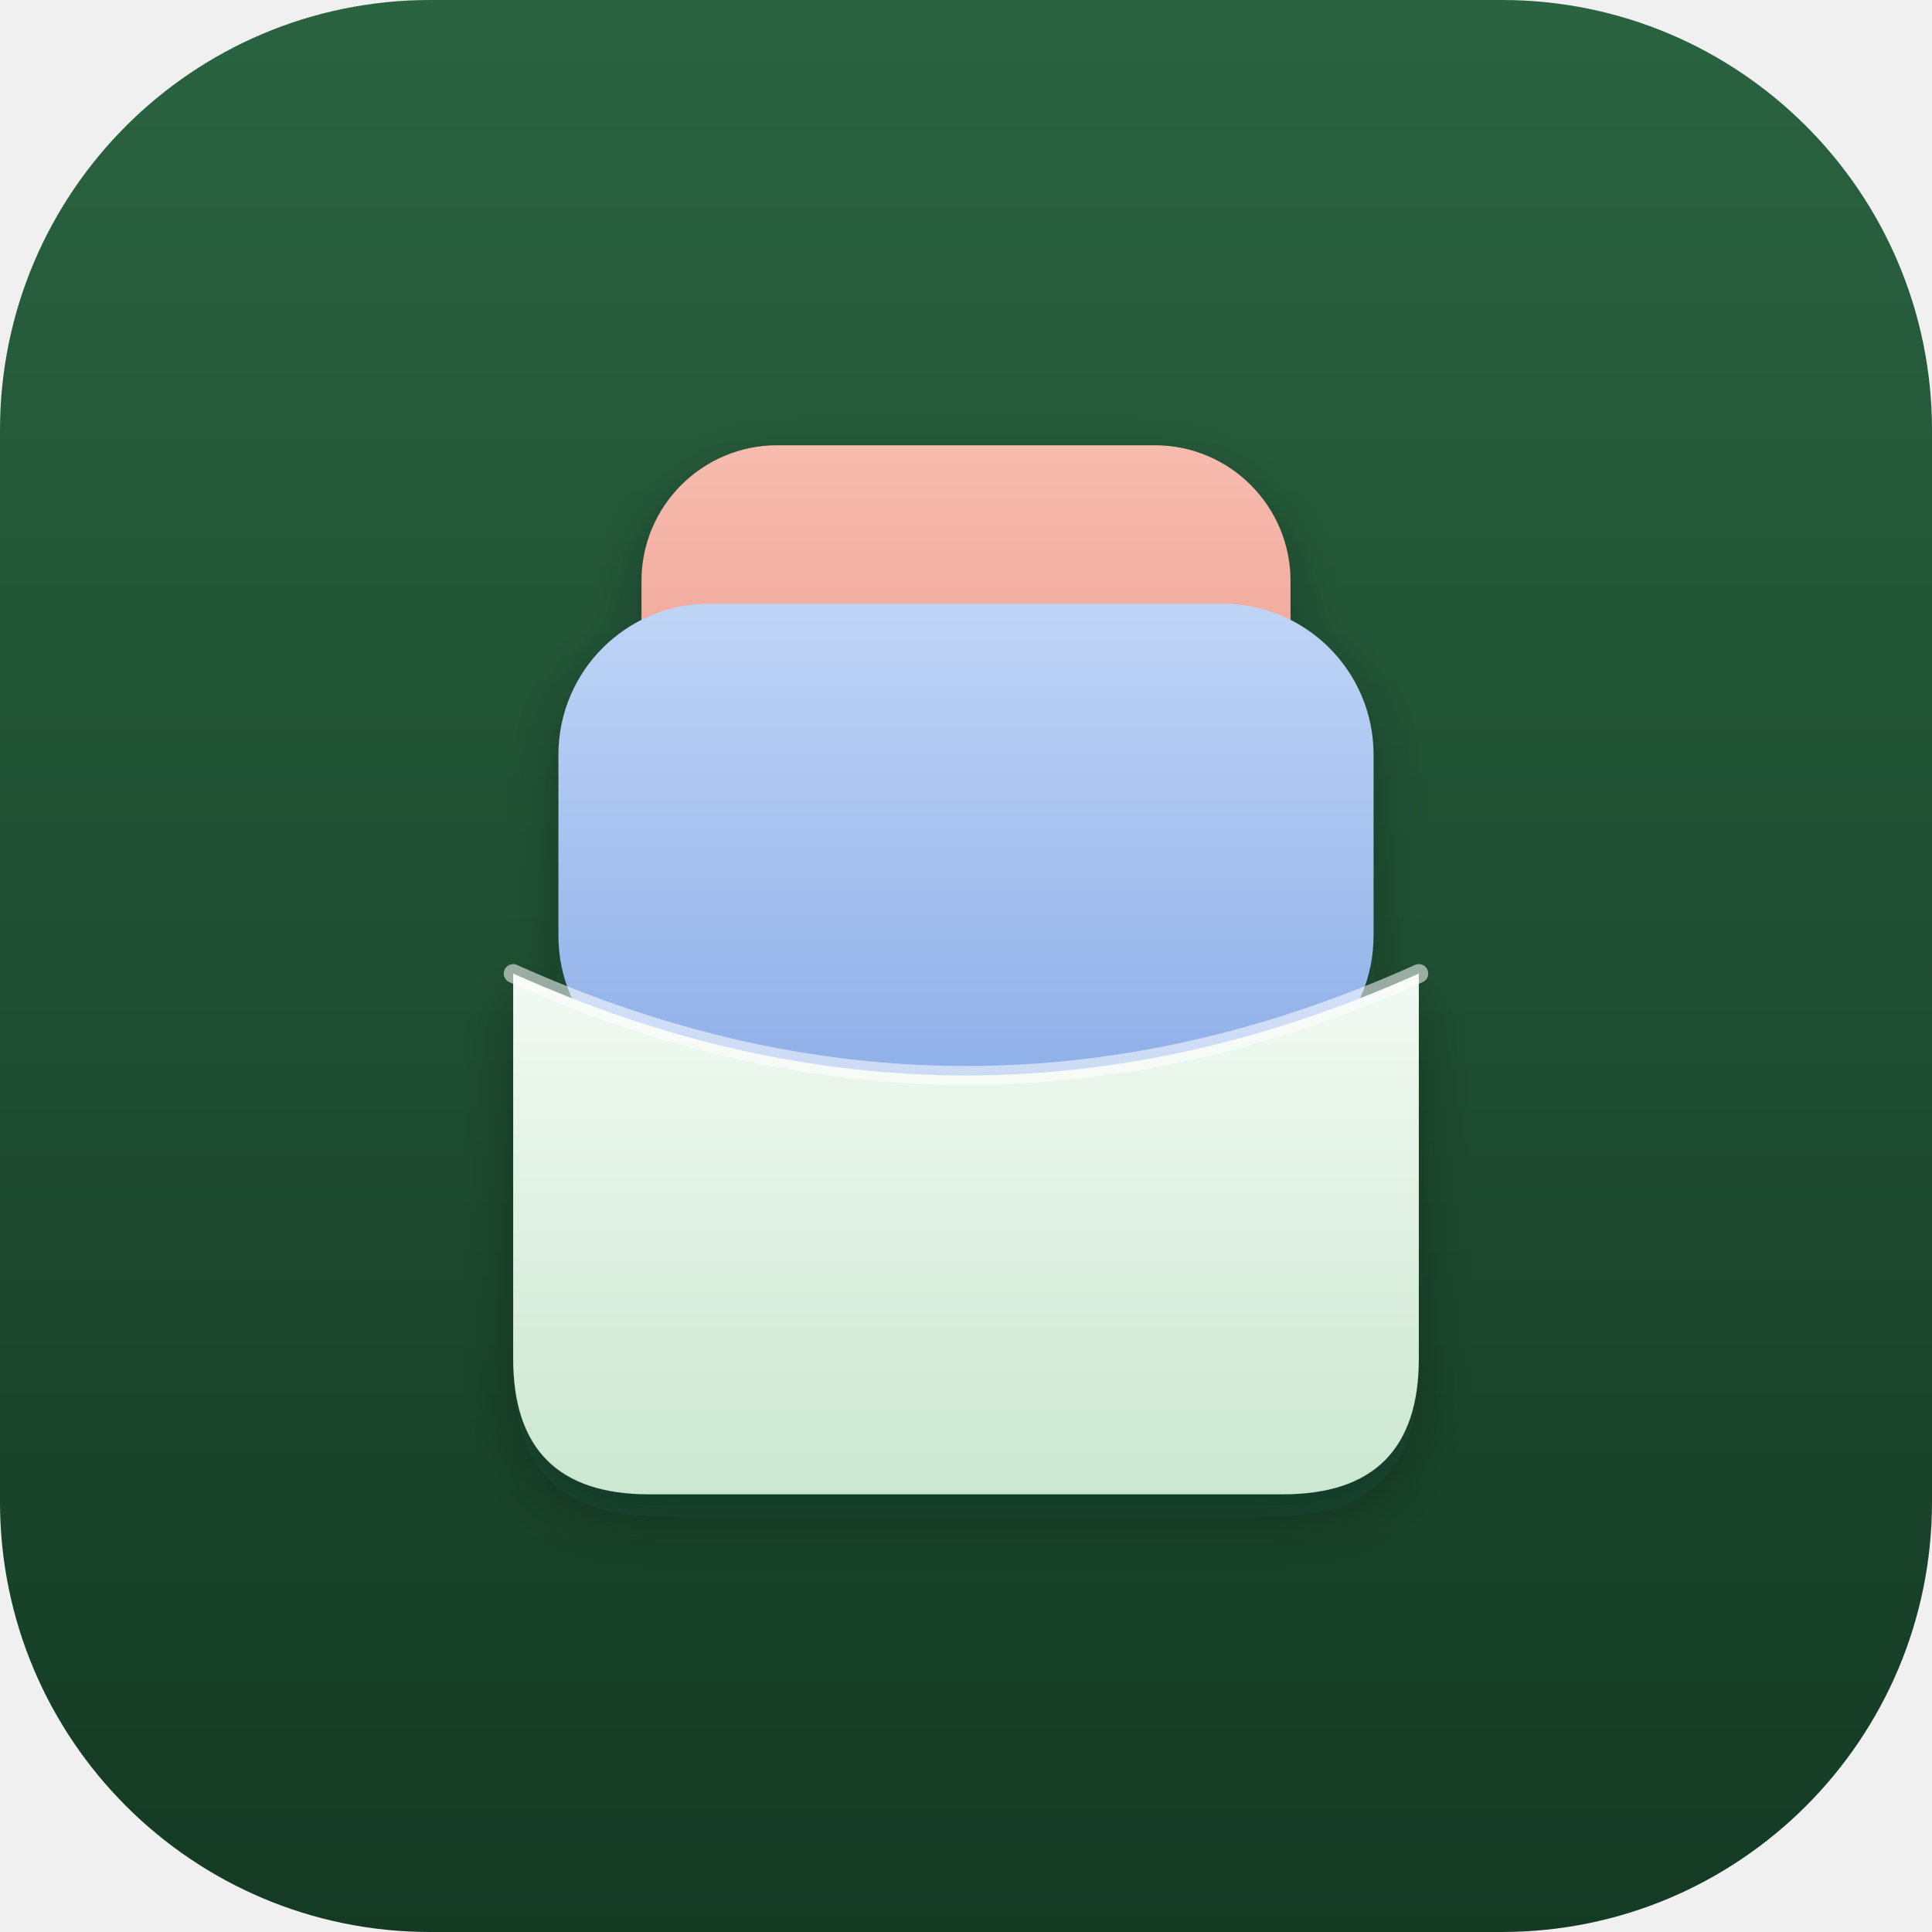
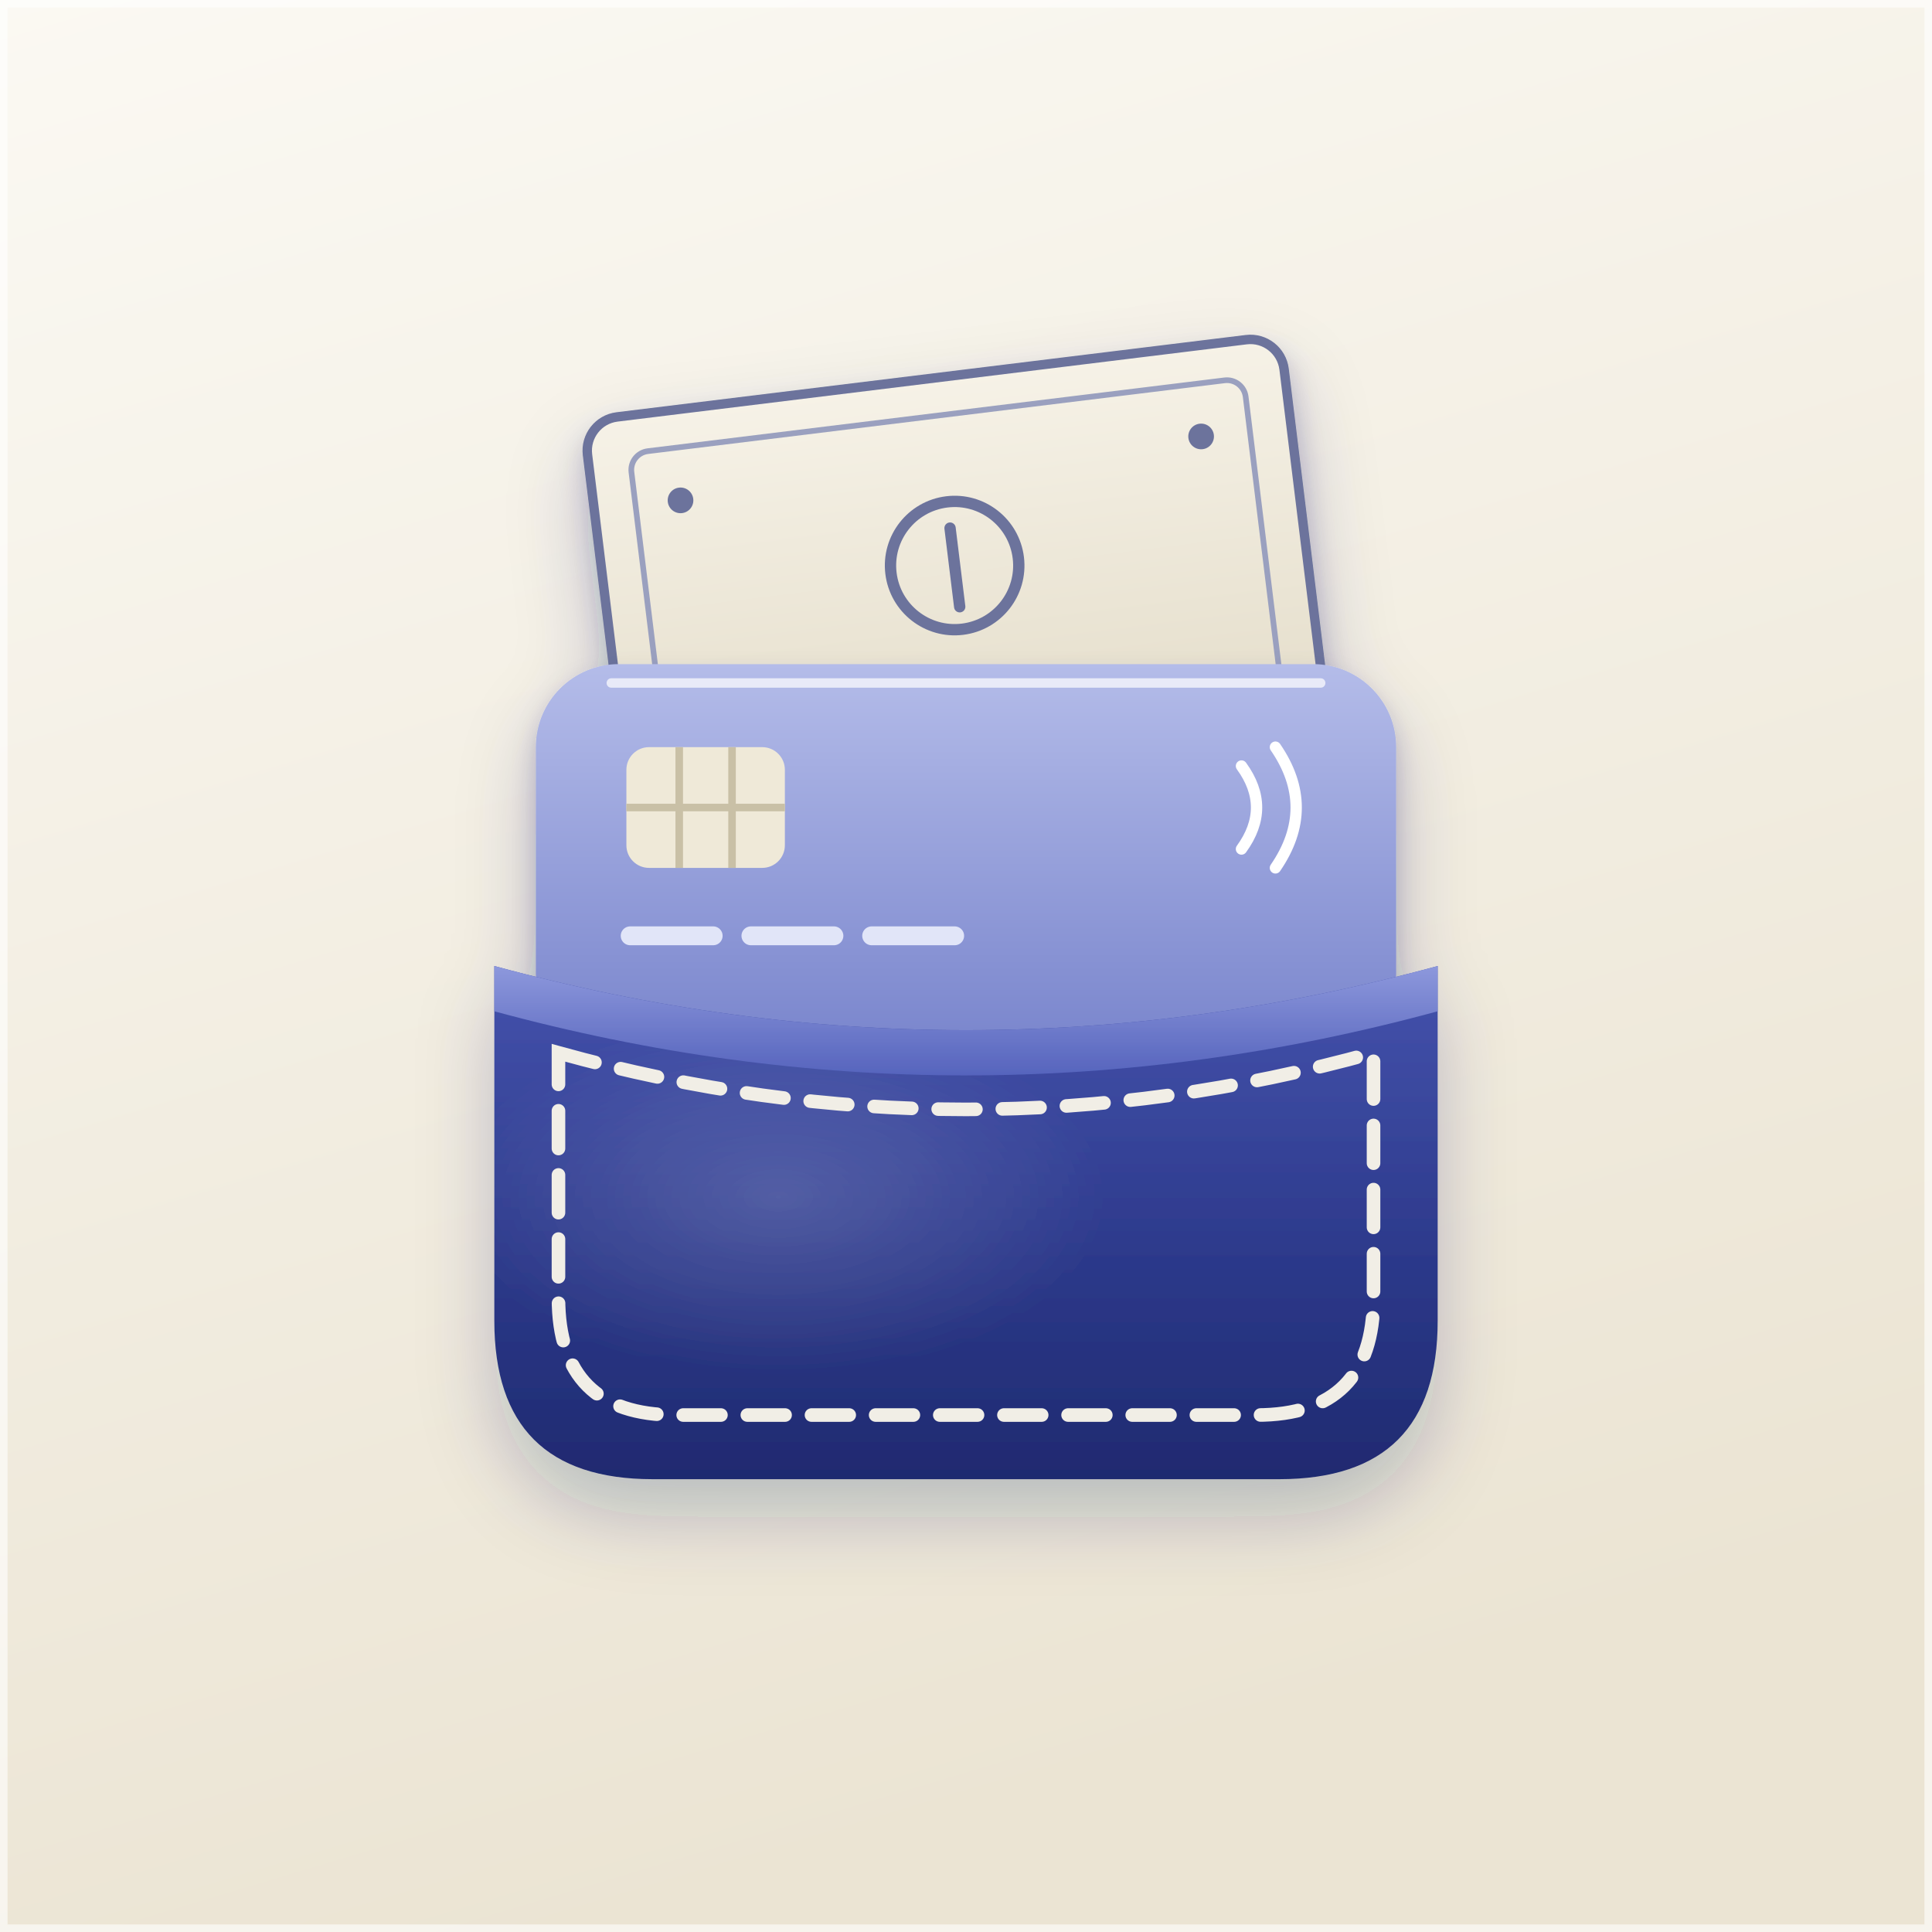
<svg xmlns="http://www.w3.org/2000/svg" viewBox="0 0 512 512">
  <defs>
-     <linearGradient id="bg" x1="0" y1="0" x2="0" y2="1">
-       <stop offset="0" stop-color="#2a6340" />
-       <stop offset="1" stop-color="#143a24" />
+     <linearGradient id="pk-bg" x1="0" y1="0" x2="0.3" y2="1">
+       <stop offset="0" stop-color="#fbf9f3" />
+       <stop offset="1" stop-color="#ebe4d3" />
    </linearGradient>
-     <linearGradient id="blush" x1="0" y1="0" x2="0" y2="1">
-       <stop offset="0" stop-color="#f7bcae" />
-       <stop offset="1" stop-color="#e9958a" />
+     <linearGradient id="pk-note" x1="0" y1="0" x2="0" y2="1">
+       <stop offset="0" stop-color="#f6f2e7" />
+       <stop offset="1" stop-color="#e4ddca" />
    </linearGradient>
-     <linearGradient id="sky" x1="0" y1="0" x2="0" y2="1">
-       <stop offset="0" stop-color="#bfd5f7" />
-       <stop offset="1" stop-color="#8eafe8" />
+     <linearGradient id="pk-card" x1="0" y1="0" x2="0" y2="1">
+       <stop offset="0" stop-color="#b4bce9" />
+       <stop offset="1" stop-color="#7884cc" />
    </linearGradient>
-     <linearGradient id="mint" x1="0" y1="0" x2="0" y2="1">
-       <stop offset="0" stop-color="#f2faf3" />
-       <stop offset="1" stop-color="#cbe7d1" />
+     <linearGradient id="pk-pocket" x1="0" y1="0" x2="0" y2="1">
+       <stop offset="0" stop-color="#4553ad" />
+       <stop offset="0.55" stop-color="#2d3a8c" />
+       <stop offset="1" stop-color="#1f2a70" />
    </linearGradient>
-     <linearGradient id="forest" x1="0" y1="0" x2="0" y2="1">
-       <stop offset="0" stop-color="#2f7146" />
-       <stop offset="1" stop-color="#16422a" />
+     <linearGradient id="pk-lip" x1="0" y1="0" x2="0" y2="1">
+       <stop offset="0" stop-color="#8d98dc" />
+       <stop offset="1" stop-color="#5664bd" />
    </linearGradient>
-     <filter id="soft" x="-20%" y="-20%" width="140%" height="140%">
-       <feDropShadow dx="0" dy="6" stdDeviation="7" flood-color="#0b2416" flood-opacity=".28" />
+     <radialGradient id="pk-sheen" cx="0.3" cy="0.45" r="0.35">
+       <stop offset="0" stop-color="#fff" stop-opacity=".16" />
+       <stop offset="1" stop-color="#fff" stop-opacity="0" />
+     </radialGradient>
+     <filter id="pk-drop" x="-30%" y="-30%" width="160%" height="170%">
+       <feDropShadow dx="0" dy="10" stdDeviation="10" flood-color="#1b2466" flood-opacity=".22" />
+     </filter>
+     <filter id="pk-soft" x="-20%" y="-20%" width="140%" height="140%">
+       <feDropShadow dx="0" dy="3" stdDeviation="3" flood-color="#1b2466" flood-opacity=".18" />
    </filter>
  </defs>
-   <rect width="512" height="512" rx="114" fill="url(#bg)" />
-   <g filter="url(#soft)">
-     <rect x="170" y="118" width="172" height="118" rx="36" fill="url(#blush)" />
-     <rect x="148" y="160" width="216" height="128" rx="40" fill="url(#sky)" />
-     <path d="M136 258 Q256 312 376 258 L376 360 Q376 396 340 396 L172 396 Q136 396 136 360 Z" fill="url(#mint)" />
+   <rect width="512" height="512" fill="url(#pk-bg)" />
+   <rect x="1" y="1" width="510" height="510" rx="0" fill="none" stroke="#fff" stroke-opacity=".6" stroke-width="2" />
+   <g filter="url(#pk-drop)">
+     <g transform="rotate(-7 252 150)" filter="url(#pk-soft)">
+       <rect x="160" y="100" width="186" height="104" rx="9" fill="url(#pk-note)" stroke="#6c739c" stroke-width="2.5" />
+       <rect x="171" y="110" width="164" height="84" rx="5" fill="none" stroke="#9aa0bf" stroke-width="1.5" />
+       <circle cx="253" cy="150" r="17" fill="none" stroke="#6c739c" stroke-width="3" />
+       <path d="M253 140 V161" stroke="#6c739c" stroke-width="3" stroke-linecap="round" />
+       <circle cx="183" cy="124" r="3.4" fill="#6c739c" />
+       <circle cx="322" cy="124" r="3.4" fill="#6c739c" />
+     </g>
+     <g filter="url(#pk-soft)">
+       <rect x="142" y="176" width="228" height="104" rx="22" fill="url(#pk-card)" />
+       <path d="M162 181 H350" stroke="#fff" stroke-opacity=".7" stroke-width="2.5" stroke-linecap="round" />
+       <rect x="166" y="198" width="42" height="32" rx="6" fill="#efe9d8" />
+       <path d="M180 198 V230 M194 198 V230 M166 214 H208" stroke="#c9c0a6" stroke-width="2" />
+       <path d="M167 248 H189 M199 248 H221 M231 248 H253" stroke="#e1e5f8" stroke-width="5" stroke-linecap="round" />
+       <path d="M329 203 Q337 214 329 225 M338 198 Q349 214 338 230" fill="none" stroke="#fff" stroke-width="3" stroke-linecap="round" />
+     </g>
+     <path d="M131 256 Q256 290 381 256 V350 Q381 392 339 392 H173 Q131 392 131 350 Z" fill="url(#pk-pocket)" />
+     <path d="M131 256 Q256 290 381 256 V350 Q381 392 339 392 H173 Q131 392 131 350 Z" fill="url(#pk-sheen)" />
+     <path d="M131 256 Q256 290 381 256 L381 268 Q256 302 131 268 Z" fill="url(#pk-lip)" />
+     <path d="M148 279 Q256 309 364 279 V344 Q364 375 333 375 H179 Q148 375 148 344 Z" fill="none" stroke="#f1eee6" stroke-width="3.6" stroke-dasharray="10 7" stroke-linecap="round" />
  </g>
-   <path d="M136 258 Q256 312 376 258" fill="none" stroke="#ffffff" stroke-opacity=".55" stroke-width="5" stroke-linecap="round" />
</svg>
